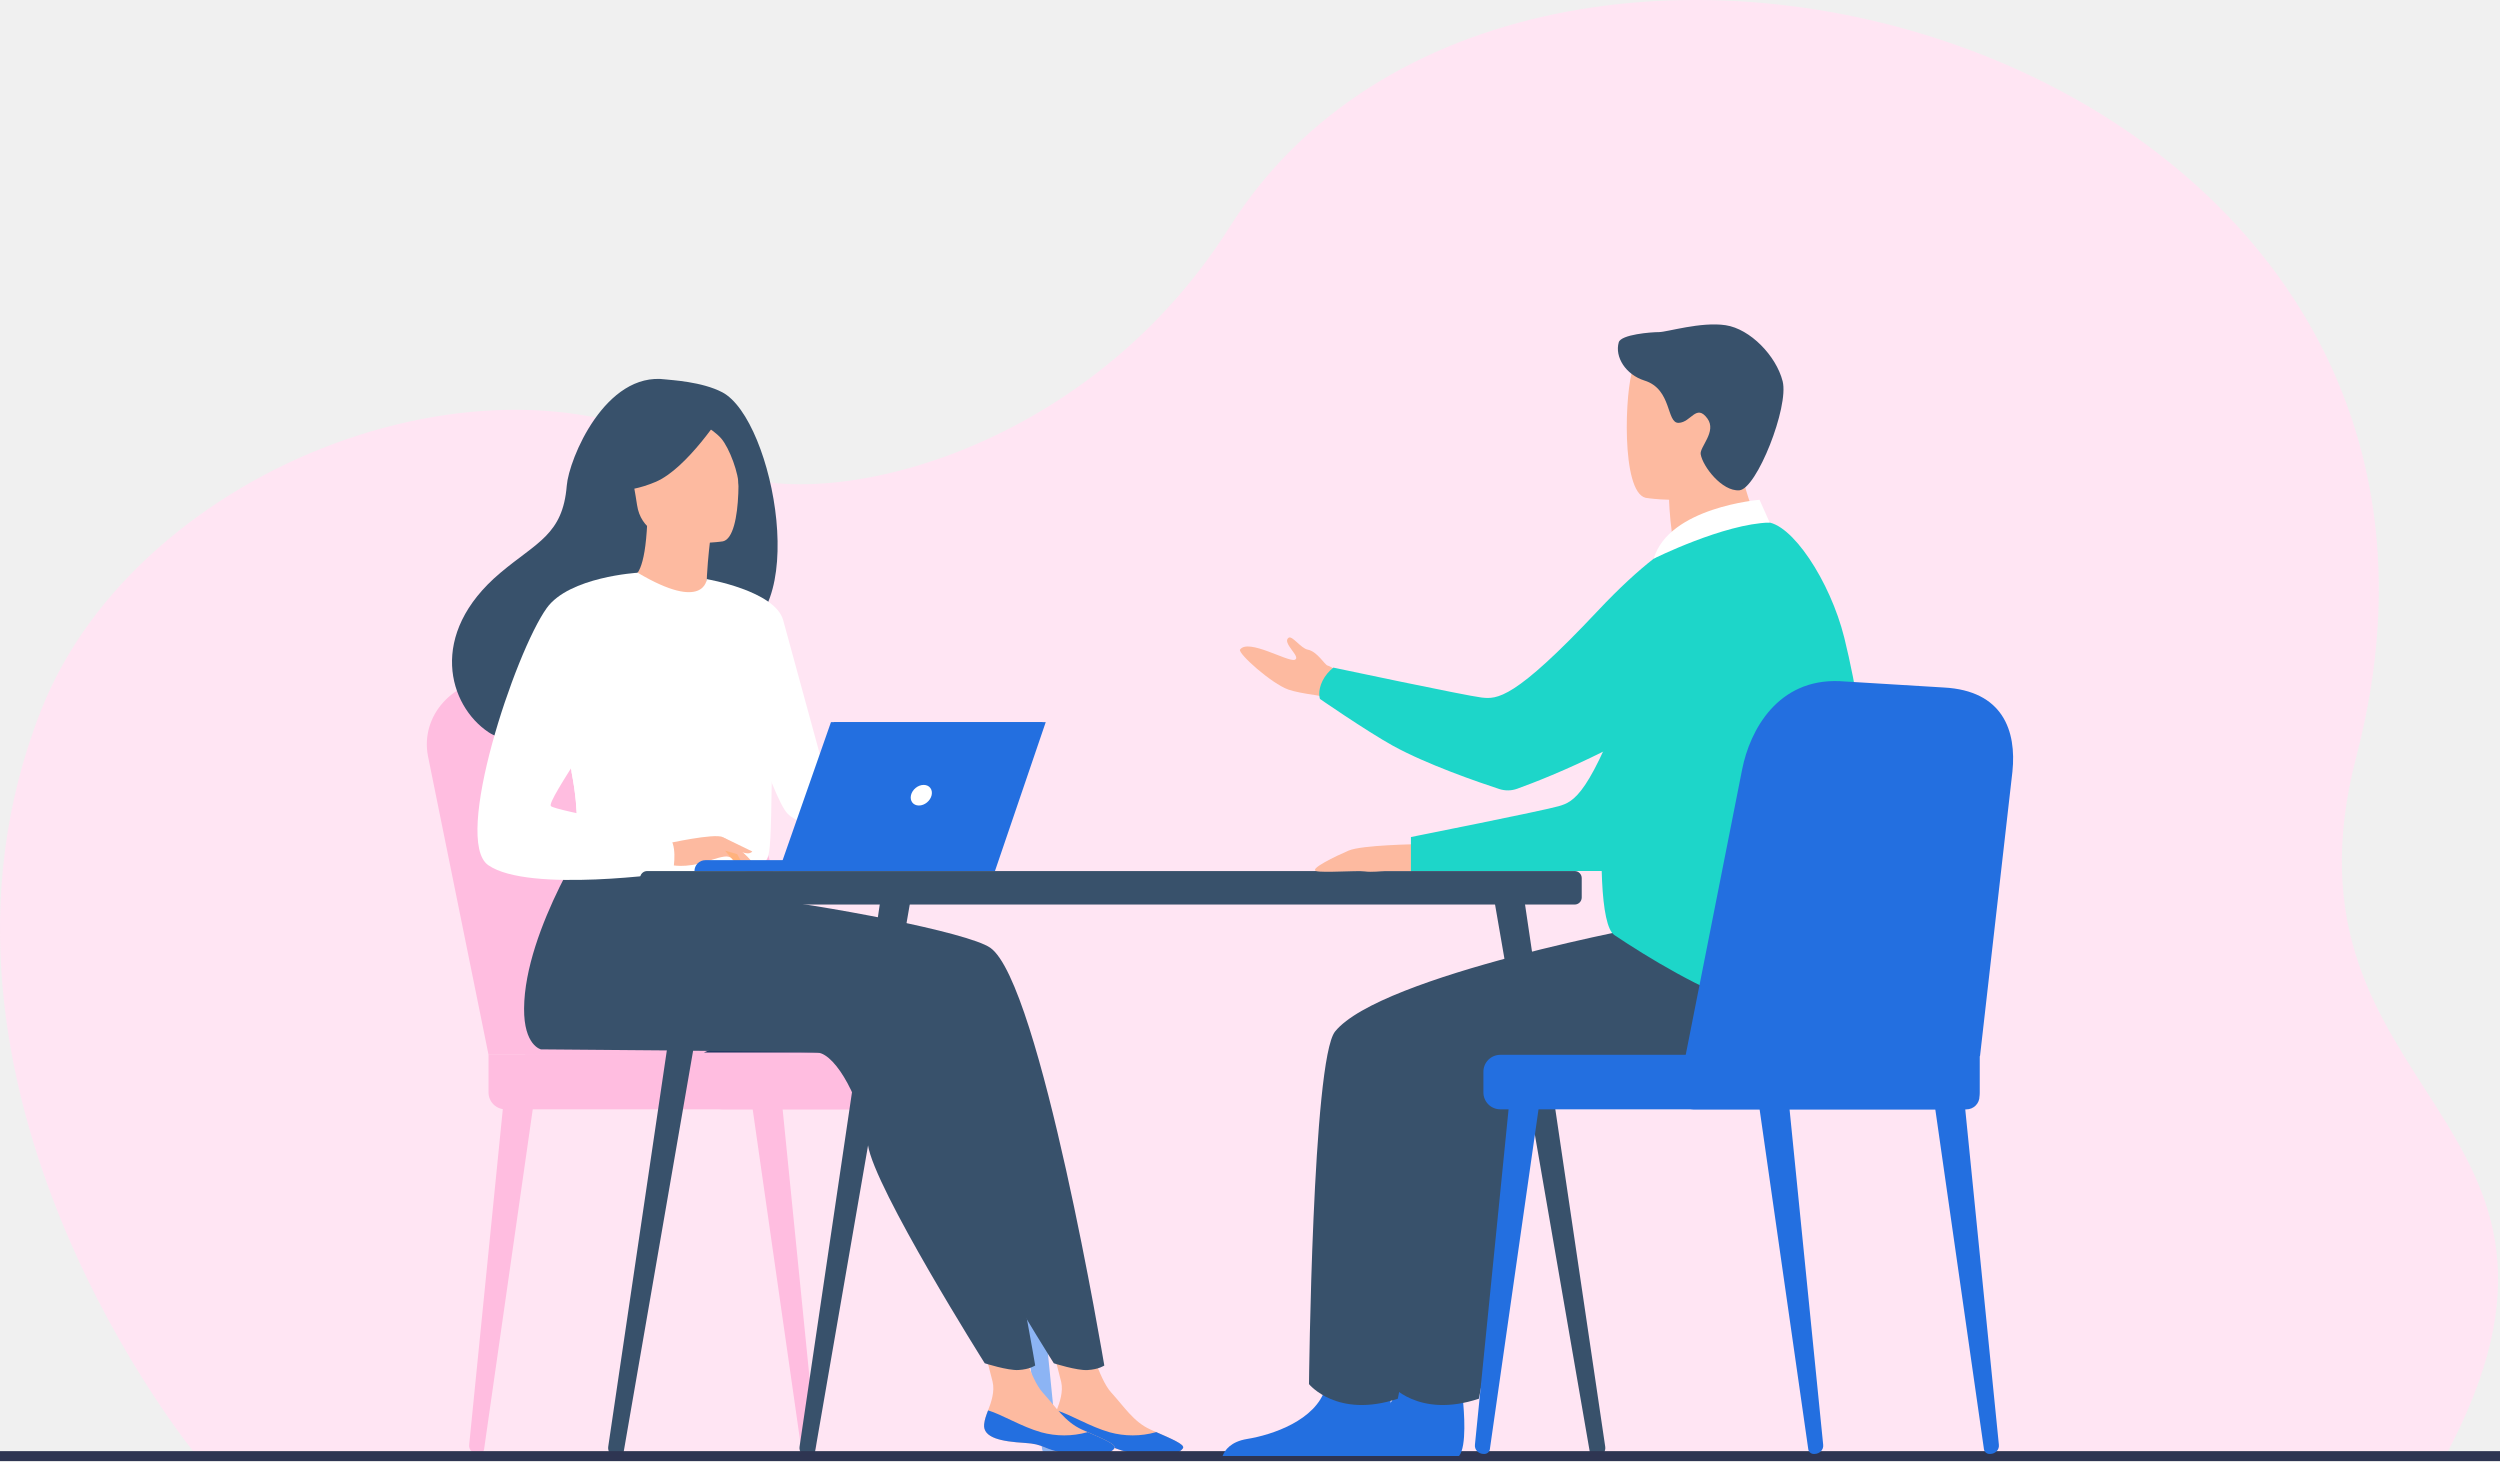
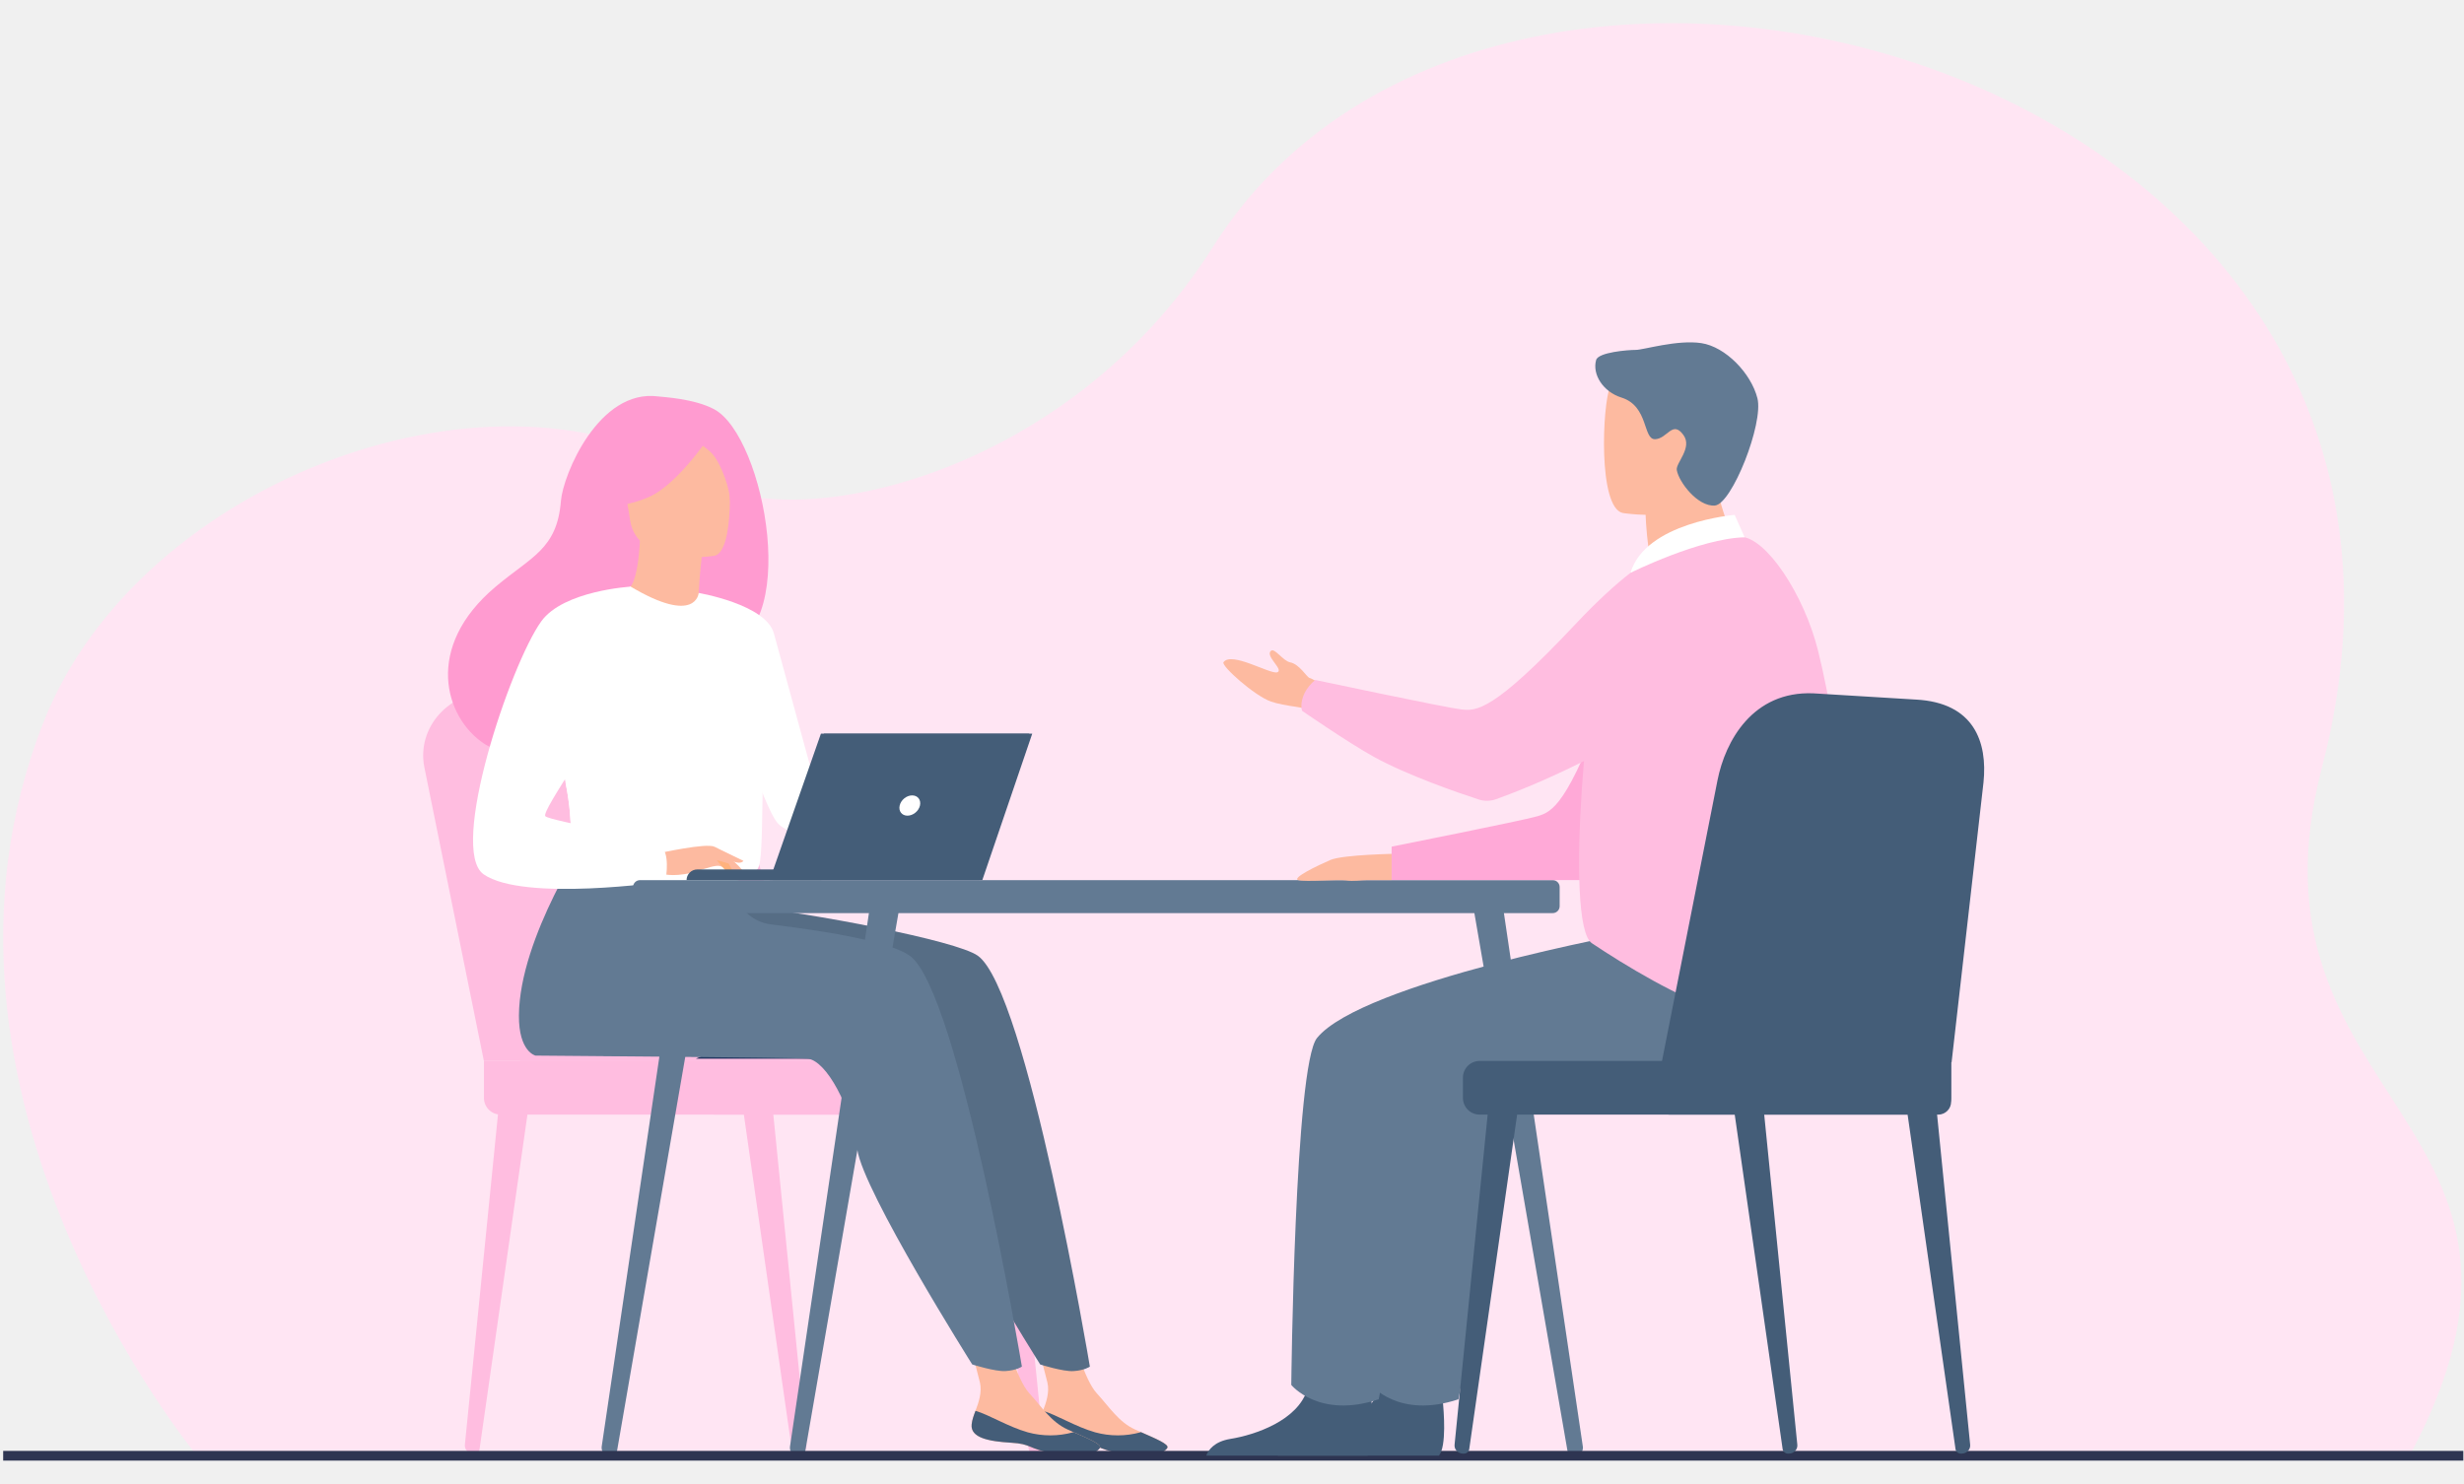
- <svg xmlns="http://www.w3.org/2000/svg" width="231" height="135" viewBox="0 0 231 135" fill="none">
-   <g clip-path="url(#clip0_243_4849)">
-     <path d="M18.24 134.587C18.24 134.587 -10.004 100.603 3.8 65.616C12.798 42.81 46.546 30.314 65.597 42.81C73.709 48.133 99.737 42.99 113.634 20.955C140.64 -21.864 234.893 4.141 217.731 69.883C209.427 101.697 243.003 102.85 225.895 134.655L18.24 134.587Z" fill="#FFE5F3" />
-     <path d="M74.571 134.345H74.629C75.102 134.337 75.469 133.951 75.422 133.506L72.269 102.044L69.517 102.289L74.045 133.921C74.066 134.043 74.132 134.154 74.228 134.232C74.325 134.31 74.447 134.35 74.571 134.345Z" fill="#FFBDE0" />
-     <path d="M44.202 134.345H44.144C43.671 134.337 43.304 133.951 43.351 133.506L46.504 102.044L49.256 102.289L44.728 133.921C44.707 134.043 44.641 134.154 44.544 134.232C44.448 134.31 44.326 134.35 44.202 134.345Z" fill="#FFBDE0" />
-     <path d="M96.822 134.345H96.88C97.353 134.337 97.72 133.951 97.673 133.506L94.52 102.044L91.768 102.289L96.297 133.921C96.318 134.043 96.383 134.154 96.48 134.232C96.576 134.31 96.698 134.35 96.822 134.345Z" fill="#8CB4F4" />
-     <path d="M45.141 97.466L39.542 69.851C38.824 66.112 41.926 62.694 45.953 62.785L56.75 63.032C58.565 63.072 60.321 63.69 61.76 64.796C63.199 65.902 64.247 67.439 64.751 69.181L72.943 97.466H45.141Z" fill="#FFBDE0" />
-     <path d="M48.528 97.466L42.929 69.851C42.211 66.112 45.312 62.694 49.34 62.785L60.136 63.032C61.952 63.073 63.706 63.691 65.145 64.797C66.584 65.903 67.631 67.439 68.136 69.181L76.326 97.466H48.528Z" fill="#FFBDE0" />
-     <path d="M89.418 102.502H46.701C46.287 102.502 45.89 102.338 45.597 102.045C45.305 101.753 45.14 101.357 45.14 100.943V97.461H89.418C89.832 97.461 90.229 97.626 90.522 97.918C90.814 98.21 90.978 98.607 90.978 99.02V100.939C90.979 101.144 90.939 101.347 90.861 101.537C90.783 101.726 90.668 101.899 90.523 102.044C90.378 102.189 90.206 102.304 90.016 102.383C89.827 102.462 89.623 102.502 89.418 102.502Z" fill="#FFBDE0" />
-     <path d="M66.748 102.502H93.978C94.672 102.502 95.235 101.94 95.235 101.246V98.721C95.235 98.028 94.672 97.466 93.978 97.466H66.748C66.053 97.466 65.49 98.028 65.49 98.721V101.246C65.49 101.94 66.053 102.502 66.748 102.502Z" fill="#FFBDE0" />
-     <path d="M82.355 91.685C80.044 95.702 77.137 97.253 77.137 97.253H65.044C65.044 97.253 84.118 88.622 82.355 91.685Z" fill="#233862" />
-     <path d="M97.269 131.601C97.138 132.868 98.903 133.195 100.95 133.319C102.996 133.443 102.377 133.855 105.174 134.393C107.97 134.93 109.107 134.175 109.314 133.799C109.499 133.463 108.2 132.926 106.816 132.317C106.642 132.241 106.467 132.162 106.292 132.084C104.735 131.38 103.872 129.969 102.666 128.656C101.524 127.413 100.469 123.455 100.469 123.455L96.664 122.604C96.664 122.604 97.697 126.164 98.052 127.682C98.261 128.575 97.928 129.568 97.632 130.323C97.475 130.734 97.314 131.154 97.269 131.601Z" fill="#FDBAA0" />
-     <path d="M100.947 133.319C102.994 133.443 102.375 133.855 105.171 134.392C107.968 134.93 109.105 134.175 109.312 133.798C109.496 133.463 108.197 132.925 106.813 132.316L106.791 132.34C105.401 132.725 103.932 132.727 102.54 132.345C100.693 131.821 98.906 130.694 97.631 130.322C97.472 130.733 97.312 131.154 97.266 131.601C97.139 132.867 98.903 133.194 100.947 133.319Z" fill="#236FE0" />
-     <path d="M91.504 87.575C89.457 86.139 75.915 83.579 69.004 82.839L61.361 76.212C61.361 76.212 54.859 85.831 54.811 93.19C54.786 96.621 56.369 96.965 56.37 96.965C56.37 96.965 80.856 97.146 81.931 97.257C83.687 97.437 86.004 101.809 86.584 105.791C87.163 109.773 97.374 125.969 97.374 125.969C97.374 125.969 99.503 126.651 100.489 126.593C101.548 126.531 102.038 126.173 102.038 126.173C102.038 126.173 96.122 90.809 91.504 87.575Z" fill="#38516B" />
-     <path d="M90.935 131.601C90.804 132.868 92.569 133.195 94.616 133.319C96.662 133.443 96.043 133.855 98.84 134.393C101.636 134.931 102.773 134.176 102.98 133.799C103.165 133.464 101.866 132.926 100.482 132.317C100.308 132.241 100.133 132.163 99.958 132.085C98.401 131.38 97.538 129.969 96.332 128.656C95.19 127.413 94.134 123.455 94.134 123.455L90.33 122.601C90.33 122.601 91.363 126.16 91.718 127.678C91.927 128.571 91.594 129.564 91.298 130.319C91.141 130.734 90.98 131.154 90.935 131.601Z" fill="#FDBAA0" />
-     <path d="M94.615 133.319C96.662 133.443 96.043 133.855 98.84 134.392C101.636 134.93 102.773 134.175 102.98 133.798C103.165 133.463 101.865 132.925 100.481 132.316L100.46 132.34C99.069 132.725 97.6 132.727 96.209 132.345C94.361 131.821 92.575 130.694 91.299 130.322C91.14 130.733 90.98 131.154 90.935 131.601C90.804 132.867 92.569 133.194 94.615 133.319Z" fill="#236FE0" />
-     <path d="M85.114 87.575C83.337 86.328 77.987 85.361 72.082 84.639C71.284 84.542 70.535 84.205 69.933 83.673C69.331 83.142 68.904 82.44 68.71 81.662L54.975 76.209C54.975 76.209 48.473 85.828 48.425 93.187C48.401 96.618 49.984 96.962 49.984 96.962C49.984 96.962 74.472 97.143 75.545 97.254C77.302 97.434 79.619 101.806 80.198 105.788C80.778 109.77 90.989 125.966 90.989 125.966C90.989 125.966 93.118 126.648 94.103 126.59C95.162 126.528 95.652 126.17 95.652 126.17C95.652 126.17 89.732 90.81 85.114 87.575Z" fill="#38516B" />
-     <path d="M66.736 36.245C64.848 35.256 61.977 35.121 61.51 35.059C55.927 34.309 52.567 42.413 52.369 44.873C52.005 49.403 49.607 50.089 46.238 52.926C39.473 58.61 41.457 65.214 45.156 67.668C47.375 69.14 51.286 67.668 51.286 67.668C51.341 67.706 61.984 61.724 67.231 58.839C75.094 57.712 71.546 38.768 66.736 36.245Z" fill="#38516B" />
-     <path d="M65.571 56.043C65.595 56.056 63.09 57.194 61.282 56.598C59.58 56.037 58.082 53.479 58.106 53.475C58.844 53.368 59.595 52.637 59.805 48.329L60.131 48.413L65.629 49.8C65.629 49.8 65.412 51.54 65.322 53.185C65.247 54.565 65.262 55.88 65.571 56.043Z" fill="#FDBAA0" />
-     <path d="M66.803 50.019C66.803 50.019 59.532 51.201 58.864 46.663C58.197 42.126 56.809 39.229 61.423 38.283C66.037 37.336 67.195 38.933 67.787 40.392C68.378 41.852 68.677 49.594 66.803 50.019Z" fill="#FDBAA0" />
-     <path d="M66.809 38.095C66.809 38.095 63.507 43.301 60.561 44.534C57.614 45.767 56.165 45.141 56.165 45.141C57.049 43.688 57.624 42.068 57.855 40.383C57.904 39.988 58.057 39.613 58.3 39.297C58.543 38.981 58.866 38.736 59.235 38.586C61.351 37.742 65.442 36.405 66.809 38.095Z" fill="#38516B" />
-     <path d="M63.912 38.599C63.912 38.599 65.844 39.593 66.642 40.516C67.412 41.412 68.299 43.845 68.238 44.937C68.238 44.937 69.192 39.702 67.204 37.903C65.094 35.997 63.912 38.599 63.912 38.599Z" fill="#38516B" />
-     <path d="M71.386 67.12C71.165 81.883 71.326 78.797 69.707 80.198C69.317 80.534 68.222 80.736 66.781 80.831C62.246 81.132 54.284 80.386 53.981 79.55C52.935 76.655 53.673 75.755 52.805 71.324C52.714 70.853 52.602 70.343 52.469 69.787C51.742 66.744 51.035 65.709 53.614 60.819C55.953 56.39 58.705 52.792 58.923 52.921C65.095 56.581 65.305 53.514 65.305 53.514C65.305 53.514 71.496 59.92 71.386 67.12Z" fill="white" />
-     <path d="M65.307 53.513C65.307 53.513 71.623 54.582 72.368 57.313C73.114 60.045 77.503 76.104 77.503 76.104C77.503 76.104 74.275 76.682 72.783 75.193C71.292 73.703 67.593 61.371 67.593 61.371L65.307 53.513Z" fill="white" />
-     <path d="M66.785 80.831C62.25 81.132 54.288 80.386 53.984 79.549C52.939 76.655 53.677 75.755 52.809 71.324L54.992 65.177C54.992 65.177 54.631 72.023 56.652 73.823C58.674 75.623 64.928 77.299 65.909 78.804C66.382 79.523 66.694 80.249 66.785 80.831Z" fill="white" />
-     <path d="M61.593 77.951C61.593 77.951 66.063 76.957 66.784 77.353C67.506 77.749 69.269 79.192 69.489 79.695C69.71 80.198 67.884 79.313 67.289 79.155C66.904 79.052 65.892 79.406 65.39 79.574C63.281 80.276 61.987 79.916 61.987 79.916L61.593 77.951Z" fill="#FDBAA0" />
-     <path d="M58.923 52.921C58.923 52.921 52.595 53.291 50.517 56.186C47.592 60.261 41.789 77.629 45.115 79.942C48.86 82.55 62.163 80.624 62.163 80.624C62.163 80.624 62.605 78.558 61.99 77.559C61.374 76.559 51.366 74.944 50.904 74.483C50.443 74.021 56.678 65.486 56.678 64.102C56.678 62.718 58.923 52.921 58.923 52.921Z" fill="white" />
-     <path d="M67.001 78.6C67.001 78.6 67.937 79.807 68.245 79.951C68.552 80.095 68.749 80.058 68.749 80.058L68.117 78.924L67.001 78.6Z" fill="#FFB27D" />
-     <path d="M66.785 77.353L69.509 78.675C69.509 78.675 69.393 78.864 69.058 78.849C68.723 78.834 67.876 78.525 67.876 78.525L66.785 77.353Z" fill="#FDBAA0" />
-     <path d="M76.818 80.485H64.169C64.169 80.218 64.275 79.962 64.464 79.773C64.653 79.585 64.909 79.478 65.177 79.478H76.818V80.485Z" fill="#236FE0" />
-     <path d="M76.781 66.725H96.338L91.646 80.485H71.964L76.781 66.725Z" fill="#236FE0" />
-     <path d="M96.626 66.725L91.934 80.485H72.252L77.069 66.725H96.626Z" fill="#236FE0" />
-     <path d="M86.082 73.478C85.961 74.003 85.436 74.43 84.907 74.43C84.378 74.43 84.053 74.003 84.174 73.478C84.295 72.951 84.82 72.525 85.349 72.525C85.879 72.525 86.204 72.951 86.082 73.478Z" fill="white" />
-     <path d="M145.498 80.485H59.797C59.437 80.485 59.145 80.777 59.145 81.137V82.929C59.145 83.289 59.437 83.581 59.797 83.581H145.498C145.858 83.581 146.151 83.289 146.151 82.929V81.137C146.151 80.777 145.858 80.485 145.498 80.485Z" fill="#38516B" />
-     <path d="M147.596 134.575H147.633C147.736 134.564 147.836 134.532 147.927 134.482C148.018 134.432 148.098 134.364 148.162 134.283C148.227 134.201 148.275 134.108 148.303 134.008C148.331 133.909 148.34 133.804 148.327 133.701L140.69 82.064L137.895 82.148L146.88 134.063C146.912 134.224 147.004 134.366 147.137 134.461C147.27 134.556 147.434 134.597 147.596 134.575Z" fill="#38516B" />
-     <path d="M56.927 134.575H56.891C56.787 134.564 56.687 134.532 56.596 134.482C56.506 134.432 56.425 134.364 56.361 134.283C56.296 134.201 56.249 134.108 56.22 134.008C56.192 133.909 56.184 133.804 56.196 133.701L63.833 82.064L66.629 82.148L57.643 134.063C57.611 134.224 57.52 134.366 57.386 134.461C57.253 134.557 57.089 134.597 56.927 134.575Z" fill="#38516B" />
-     <path d="M74.607 134.575H74.57C74.467 134.564 74.367 134.532 74.276 134.482C74.185 134.431 74.105 134.364 74.041 134.282C73.976 134.201 73.928 134.108 73.9 134.008C73.872 133.908 73.863 133.804 73.876 133.701L81.513 82.064L84.308 82.148L75.323 134.063C75.291 134.224 75.199 134.366 75.066 134.461C74.933 134.556 74.769 134.597 74.607 134.575Z" fill="#38516B" />
-     <path d="M231.676 134.087H-5.676C-5.855 134.087 -6 134.232 -6 134.411V134.677C-6 134.855 -5.855 135 -5.676 135H231.676C231.855 135 232 134.855 232 134.677V134.411C232 134.232 231.855 134.087 231.676 134.087Z" fill="#2E3552" />
-     <path d="M119.662 134.533H134.816C135.545 133.644 135.277 130.366 135.167 129.296C135.144 129.08 135.129 128.954 135.129 128.954C135.129 128.954 129.953 124.82 129.243 127.985C129.221 128.085 129.195 128.182 129.166 128.278C128.27 131.239 124.253 132.585 121.934 132.96C120.425 133.208 119.868 133.986 119.662 134.533Z" fill="#236FE0" />
-     <path d="M161.013 85.347C160.466 85.347 135.054 90.113 130.85 95.31C128.751 97.91 128.438 127.891 128.438 127.891C128.438 127.891 131.037 131.109 136.648 129.241C136.648 129.241 140.763 108.725 140.457 102.503C140.373 100.782 157.82 102.251 161.013 101.428C164.206 100.605 172.008 93.665 170.289 90.284C168.57 86.904 161.013 85.347 161.013 85.347Z" fill="#38516B" />
-     <path d="M130.959 78.004C130.959 78.004 125.837 78.073 124.621 78.591C123.406 79.109 120.95 80.302 121.608 80.484C122.267 80.667 125.407 80.409 126.084 80.513C126.762 80.617 127.6 80.484 128.016 80.484H130.367L130.959 78.004Z" fill="#FDBAA0" />
-     <path d="M124.966 65.717C124.966 65.717 123.218 64.469 121.523 64.227C120.554 64.089 119.614 63.916 119.045 63.717C117.479 63.166 114.342 60.351 114.582 60.021C115.342 58.963 119.001 61.202 119.639 60.962C120.277 60.722 118.412 59.397 119.061 58.93C119.397 58.687 120.192 59.907 120.841 60.029C121.717 60.197 122.403 61.432 122.667 61.496C123.18 61.622 125.431 63.294 125.431 63.294L124.966 65.717Z" fill="#FDBAA0" />
-     <path d="M158.482 51.149C158.482 51.149 154.58 52.357 150.735 62.932C146.891 73.506 145.431 74.078 144.034 74.489C142.636 74.901 130.37 77.341 130.37 77.341V80.48H149.271C149.271 80.48 156.357 73.746 158.482 69.213C160.606 64.68 158.482 51.149 158.482 51.149Z" fill="#1DD6C9" />
-     <path d="M112.965 134.533H128.119C128.848 133.644 128.579 130.366 128.469 129.296C128.447 129.08 128.431 128.954 128.431 128.954C128.431 128.954 123.256 124.82 122.545 127.985C122.523 128.085 122.497 128.182 122.468 128.278C121.573 131.239 117.556 132.585 115.237 132.96C113.728 133.208 113.171 133.986 112.965 134.533Z" fill="#236FE0" />
-     <path d="M153.525 85.347C152.978 85.347 127.566 90.113 123.362 95.31C121.263 97.91 120.95 127.891 120.95 127.891C120.95 127.891 123.549 131.109 129.159 129.241C129.159 129.241 133.274 108.725 132.969 102.503C132.885 100.782 150.332 102.251 153.525 101.428C156.719 100.605 164.52 93.665 162.801 90.284C161.082 86.904 153.525 85.347 153.525 85.347Z" fill="#38516B" />
-     <path d="M155.114 54.501C156.942 54.35 158.859 53.863 160.516 53.326C162.587 52.655 164.255 51.675 163.18 49.784C162.189 48.041 160.584 44.149 160.693 40.925L156.839 44.029L154.223 46.136C154.223 46.136 154.233 47.378 154.519 49.555C154.571 49.952 154.633 50.38 154.705 50.838C154.733 51.019 154.708 51.205 154.631 51.371C154.555 51.538 154.431 51.678 154.275 51.774L154.215 51.811C152.915 52.624 153.584 54.627 155.114 54.501Z" fill="#FDBAA0" />
-     <path d="M152.064 46C152.064 46 161.041 47.489 161.883 41.89C162.725 36.29 164.452 32.715 158.757 31.527C153.061 30.339 151.623 32.307 150.888 34.107C150.152 35.907 149.751 45.465 152.064 46Z" fill="#FDBAA0" />
-     <path d="M149.572 31.632C149.186 32.98 150.218 34.622 151.949 35.163C154.52 35.965 153.951 39.114 155.109 39.072C156.266 39.029 156.732 37.261 157.765 38.673C158.647 39.878 157.032 41.306 157.143 41.967C157.333 43.101 159.112 45.421 160.714 45.304C162.317 45.188 165.316 37.58 164.716 35.227C164.116 32.873 161.717 30.391 159.446 30.049C157.175 29.707 154.023 30.686 153.295 30.686C152.567 30.686 149.776 30.904 149.572 31.632Z" fill="#38516B" />
-     <path d="M170.41 58.919C169.112 53.703 165.528 48.233 163.102 48.233C158.97 48.241 153.031 49.331 150.633 55.239C148.87 59.591 146.511 84.624 149.174 86.405C155.26 90.475 169.367 98.783 171.873 90.311C174.17 82.548 172.661 67.971 170.41 58.919Z" fill="#1DD6C9" />
-     <path d="M160.375 53.728C160.101 53.015 159.664 52.377 159.099 51.863C158.534 51.35 157.856 50.976 157.12 50.771C156.384 50.566 155.61 50.536 154.86 50.684C154.111 50.832 153.406 51.153 152.803 51.621C151.4 52.712 149.683 54.263 147.609 56.469C139.899 64.67 138.332 64.619 136.884 64.45C135.437 64.28 123.202 61.687 123.202 61.687C122.788 62.014 122.449 62.425 122.207 62.895C121.715 63.891 121.963 64.572 121.963 64.572C121.483 64.263 126.299 67.579 128.696 68.901C131.862 70.647 136.632 72.284 138.532 72.905C139.07 73.081 139.652 73.073 140.185 72.881C143.005 71.865 152.474 68.166 160.184 61.746C162.214 60.053 161.468 56.567 160.375 53.728Z" fill="#1DD6C9" />
-     <path d="M163.518 48.284L162.582 46.18C162.582 46.18 154.209 46.862 152.803 51.621C152.803 51.621 159.293 48.387 163.518 48.284Z" fill="white" />
-     <path d="M183.846 134.345H183.903C184.376 134.337 184.743 133.951 184.697 133.506L181.543 102.044L178.791 102.289L183.319 133.921C183.341 134.043 183.406 134.154 183.503 134.232C183.6 134.31 183.721 134.35 183.846 134.345Z" fill="#236FE0" />
-     <path d="M167.611 134.345H167.669C168.142 134.337 168.509 133.951 168.463 133.506L165.309 102.044L162.557 102.289L167.086 133.921C167.107 134.043 167.172 134.154 167.269 134.232C167.365 134.31 167.487 134.35 167.611 134.345Z" fill="#236FE0" />
-     <path d="M137.135 134.345H137.077C136.604 134.337 136.237 133.951 136.283 133.506L139.438 102.044L142.19 102.289L137.661 133.921C137.64 134.043 137.574 134.154 137.478 134.232C137.381 134.31 137.259 134.35 137.135 134.345Z" fill="#236FE0" />
-     <path d="M182.953 97.585L185.947 71.307C186.34 67.521 185.071 63.813 179.6 63.525L169.975 62.938C164.271 62.703 161.696 67.445 160.973 71.097L155.263 99.982L182.953 97.585Z" fill="#236FE0" />
-     <path d="M138.628 97.466H182.905V100.944C182.905 101.357 182.741 101.753 182.448 102.046C182.156 102.338 181.759 102.502 181.345 102.502H138.628C138.214 102.502 137.817 102.338 137.524 102.046C137.232 101.753 137.067 101.357 137.067 100.944V99.024C137.067 98.611 137.232 98.215 137.524 97.922C137.817 97.63 138.214 97.466 138.628 97.466Z" fill="#236FE0" />
-     <path d="M156.472 97.466H182.906V101.292C182.907 101.451 182.876 101.609 182.815 101.756C182.754 101.904 182.665 102.038 182.553 102.15C182.44 102.263 182.306 102.353 182.159 102.414C182.012 102.475 181.854 102.506 181.694 102.506H156.472C156.15 102.506 155.842 102.379 155.615 102.152C155.387 101.925 155.26 101.617 155.26 101.296V98.68C155.259 98.521 155.29 98.363 155.351 98.216C155.411 98.069 155.501 97.935 155.613 97.822C155.726 97.709 155.86 97.62 156.007 97.558C156.154 97.497 156.312 97.466 156.472 97.466Z" fill="#236FE0" />
+ <svg xmlns="http://www.w3.org/2000/svg" width="88" height="53" viewBox="0 0 88 53" fill="none">
+   <g clip-path="url(#clip0_764_823)">
+     <path d="M7.051 52.019C7.051 52.019 -3.692 39.093 1.559 25.785C4.981 17.111 17.817 12.358 25.063 17.111C28.149 19.136 38.048 17.179 43.334 8.798C53.606 -7.488 89.455 2.403 82.928 27.408C79.769 39.509 92.54 39.947 86.033 52.045L7.051 52.019Z" fill="#FFE5F3" />
+     <path d="M28.477 51.926H28.499C28.679 51.923 28.819 51.777 28.801 51.608L27.601 39.641L26.555 39.734L28.277 51.765C28.285 51.812 28.31 51.854 28.347 51.883C28.384 51.913 28.43 51.928 28.477 51.926Z" fill="#FFBDE0" />
+     <path d="M16.927 51.926H16.905C16.725 51.923 16.585 51.777 16.603 51.608L17.802 39.641L18.849 39.734L17.127 51.765C17.119 51.812 17.094 51.854 17.057 51.883C17.02 51.913 16.974 51.928 16.927 51.926Z" fill="#FFBDE0" />
+     <path d="M36.94 51.926H36.962C37.142 51.923 37.282 51.777 37.264 51.608L36.064 39.641L35.018 39.734L36.74 51.765C36.748 51.812 36.773 51.854 36.81 51.883C36.847 51.913 36.893 51.928 36.94 51.926Z" fill="#FFBDE0" />
+     <path d="M17.282 37.899L15.153 27.395C14.88 25.973 16.059 24.673 17.591 24.708L21.698 24.802C22.388 24.817 23.056 25.052 23.603 25.473C24.151 25.893 24.549 26.478 24.741 27.14L27.857 37.899H17.282Z" fill="#FFBDE0" />
+     <path d="M18.571 37.899L16.442 27.395C16.169 25.973 17.348 24.673 18.88 24.708L22.987 24.802C23.677 24.817 24.344 25.052 24.892 25.473C25.439 25.894 25.837 26.478 26.029 27.14L29.145 37.899H18.571Z" fill="#FFBDE0" />
+     <path d="M34.125 39.815H17.878C17.72 39.815 17.569 39.752 17.458 39.641C17.347 39.53 17.284 39.379 17.284 39.222V37.897H34.125C34.283 37.897 34.434 37.96 34.545 38.071C34.656 38.182 34.719 38.333 34.719 38.49V39.22C34.719 39.298 34.704 39.375 34.674 39.447C34.644 39.52 34.601 39.585 34.545 39.64C34.49 39.696 34.425 39.739 34.353 39.769C34.281 39.799 34.203 39.815 34.125 39.815Z" fill="#FFBDE0" />
+     <path d="M25.5 39.815H35.858C36.122 39.815 36.336 39.601 36.336 39.337V38.377C36.336 38.113 36.122 37.899 35.858 37.899H25.5C25.236 37.899 25.022 38.113 25.022 38.377V39.337C25.022 39.601 25.236 39.815 25.5 39.815Z" fill="#FFBDE0" />
+     <path d="M31.438 35.7C30.559 37.228 29.453 37.818 29.453 37.818H24.854C24.854 37.818 32.108 34.535 31.438 35.7Z" fill="#233862" />
+     <path d="M37.111 50.883C37.061 51.365 37.732 51.489 38.511 51.536C39.289 51.584 39.054 51.74 40.118 51.945C41.181 52.149 41.614 51.862 41.692 51.719C41.763 51.591 41.268 51.387 40.742 51.155C40.676 51.126 40.609 51.096 40.543 51.067C39.951 50.799 39.622 50.262 39.164 49.763C38.729 49.29 38.328 47.785 38.328 47.785L36.881 47.461C36.881 47.461 37.274 48.815 37.409 49.392C37.488 49.732 37.362 50.109 37.249 50.397C37.189 50.553 37.128 50.713 37.111 50.883Z" fill="#FDBAA0" />
+     <path d="M38.51 51.536C39.288 51.583 39.053 51.74 40.117 51.944C41.18 52.149 41.613 51.862 41.691 51.719C41.762 51.591 41.267 51.386 40.741 51.155L40.733 51.164C40.204 51.31 39.645 51.311 39.116 51.166C38.413 50.967 37.734 50.538 37.248 50.397C37.188 50.553 37.127 50.713 37.11 50.883C37.061 51.364 37.733 51.489 38.51 51.536Z" fill="#445D78" />
+     <path d="M34.917 34.137C34.139 33.591 28.988 32.617 26.359 32.336L23.453 29.815C23.453 29.815 20.98 33.474 20.961 36.273C20.952 37.578 21.554 37.709 21.554 37.709C21.554 37.709 30.868 37.778 31.276 37.82C31.944 37.889 32.826 39.551 33.046 41.066C33.266 42.581 37.15 48.741 37.15 48.741C37.15 48.741 37.96 49 38.335 48.978C38.737 48.954 38.924 48.818 38.924 48.818C38.924 48.818 36.674 35.368 34.917 34.137Z" fill="#566D85" />
+     <path d="M34.701 50.883C34.651 51.364 35.322 51.489 36.101 51.536C36.879 51.583 36.644 51.74 37.707 51.944C38.771 52.149 39.204 51.862 39.282 51.718C39.352 51.591 38.858 51.386 38.332 51.155C38.266 51.126 38.199 51.096 38.133 51.066C37.541 50.798 37.212 50.262 36.754 49.762C36.319 49.289 35.918 47.784 35.918 47.784L34.471 47.459C34.471 47.459 34.864 48.813 34.999 49.39C35.078 49.73 34.951 50.108 34.839 50.395C34.779 50.553 34.718 50.712 34.701 50.883Z" fill="#FDBAA0" />
+     <path d="M36.102 51.536C36.88 51.583 36.645 51.74 37.709 51.944C38.772 52.149 39.205 51.862 39.283 51.719C39.354 51.591 38.859 51.386 38.333 51.155L38.325 51.164C37.796 51.31 37.237 51.311 36.708 51.166C36.005 50.967 35.326 50.538 34.84 50.397C34.78 50.553 34.719 50.713 34.702 50.883C34.652 51.364 35.323 51.489 36.102 51.536Z" fill="#445D78" />
+     <path d="M32.488 34.138C31.812 33.663 29.777 33.295 27.531 33.021C27.228 32.984 26.943 32.856 26.714 32.654C26.485 32.451 26.323 32.184 26.249 31.888L21.025 29.814C21.025 29.814 18.552 33.473 18.533 36.272C18.524 37.577 19.126 37.708 19.126 37.708C19.126 37.708 28.44 37.777 28.848 37.819C29.517 37.888 30.398 39.55 30.618 41.065C30.839 42.58 34.722 48.74 34.722 48.74C34.722 48.74 35.533 48.999 35.907 48.977C36.31 48.953 36.496 48.817 36.496 48.817C36.496 48.817 34.244 35.368 32.488 34.138Z" fill="#627A93" />
+     <path d="M25.497 14.614C24.779 14.237 23.687 14.186 23.51 14.162C21.386 13.877 20.108 16.959 20.033 17.895C19.895 19.618 18.983 19.879 17.701 20.958C15.128 23.12 15.883 25.632 17.289 26.565C18.134 27.125 19.621 26.565 19.621 26.565C19.642 26.58 23.69 24.305 25.686 23.207C28.677 22.779 27.327 15.573 25.497 14.614Z" fill="#FF9BD0" />
+     <path d="M25.054 22.144C25.064 22.149 24.111 22.582 23.423 22.355C22.776 22.142 22.206 21.169 22.215 21.167C22.496 21.127 22.781 20.848 22.861 19.21L22.985 19.242L25.077 19.77C25.077 19.77 24.994 20.431 24.96 21.057C24.931 21.582 24.937 22.082 25.054 22.144Z" fill="#FDBAA0" />
+     <path d="M25.523 19.852C25.523 19.852 22.757 20.302 22.503 18.576C22.249 16.85 21.721 15.748 23.476 15.389C25.231 15.029 25.672 15.636 25.896 16.191C26.121 16.746 26.235 19.691 25.523 19.852Z" fill="#FDBAA0" />
+     <path d="M25.525 15.317C25.525 15.317 24.269 17.297 23.148 17.766C22.028 18.235 21.477 17.997 21.477 17.997C21.813 17.444 22.032 16.828 22.119 16.187C22.138 16.037 22.196 15.894 22.289 15.774C22.381 15.654 22.504 15.561 22.644 15.504C23.449 15.183 25.005 14.674 25.525 15.317Z" fill="#FF9BD0" />
+     <path d="M24.424 15.508C24.424 15.508 25.159 15.887 25.462 16.238C25.755 16.579 26.093 17.504 26.069 17.919C26.069 17.919 26.432 15.928 25.676 15.244C24.873 14.519 24.424 15.508 24.424 15.508Z" fill="#FF9BD0" />
+     <path d="M27.266 26.357C27.182 31.972 27.243 30.798 26.627 31.331C26.479 31.459 26.062 31.536 25.514 31.572C23.789 31.686 20.761 31.403 20.645 31.084C20.248 29.983 20.529 29.641 20.198 27.956C20.164 27.777 20.121 27.583 20.07 27.371C19.794 26.214 19.525 25.82 20.506 23.96C21.396 22.276 22.442 20.907 22.525 20.956C24.873 22.348 24.953 21.182 24.953 21.182C24.953 21.182 27.308 23.618 27.266 26.357Z" fill="white" />
+     <path d="M24.953 21.182C24.953 21.182 27.355 21.588 27.639 22.627C27.923 23.666 29.592 29.774 29.592 29.774C29.592 29.774 28.364 29.994 27.797 29.428C27.23 28.861 25.823 24.171 25.823 24.171L24.953 21.182Z" fill="white" />
+     <path d="M25.515 31.572C23.79 31.687 20.762 31.403 20.646 31.085C20.249 29.984 20.529 29.642 20.199 27.956L21.03 25.618C21.03 25.618 20.892 28.222 21.661 28.907C22.43 29.591 24.809 30.229 25.182 30.801C25.362 31.075 25.48 31.351 25.515 31.572Z" fill="white" />
+     <path d="M23.541 30.477C23.541 30.477 25.241 30.099 25.516 30.249C25.79 30.4 26.46 30.949 26.544 31.14C26.628 31.331 25.934 30.995 25.708 30.935C25.561 30.895 25.176 31.03 24.985 31.094C24.183 31.361 23.691 31.224 23.691 31.224L23.541 30.477Z" fill="#FDBAA0" />
+     <path d="M22.526 20.956C22.526 20.956 20.119 21.097 19.329 22.198C18.217 23.748 16.009 30.354 17.274 31.233C18.699 32.226 23.759 31.493 23.759 31.493C23.759 31.493 23.927 30.707 23.693 30.327C23.459 29.947 19.652 29.333 19.477 29.157C19.301 28.982 21.672 25.735 21.672 25.209C21.672 24.682 22.526 20.956 22.526 20.956Z" fill="white" />
+     <path d="M25.598 30.724C25.598 30.724 25.953 31.182 26.07 31.237C26.187 31.292 26.262 31.278 26.262 31.278L26.022 30.847L25.598 30.724Z" fill="#FFB27D" />
+     <path d="M25.516 30.249L26.552 30.752C26.552 30.752 26.507 30.824 26.38 30.818C26.253 30.812 25.931 30.694 25.931 30.694L25.516 30.249Z" fill="#FDBAA0" />
+     <path d="M29.331 31.441H24.52C24.52 31.339 24.56 31.242 24.632 31.17C24.704 31.098 24.801 31.058 24.903 31.058H29.331V31.441Z" fill="#445D78" />
+     <path d="M29.319 26.207H36.757L34.973 31.441H27.486L29.319 26.207Z" fill="#445D78" />
+     <path d="M36.866 26.207L35.082 31.441H27.596L29.428 26.207H36.866Z" fill="#445D78" />
+     <path d="M32.856 28.775C32.81 28.975 32.61 29.137 32.409 29.137C32.208 29.137 32.085 28.975 32.131 28.775C32.177 28.575 32.376 28.413 32.577 28.413C32.778 28.413 32.902 28.575 32.856 28.775Z" fill="white" />
+     <path d="M55.454 31.44H22.858C22.721 31.44 22.609 31.551 22.609 31.688V32.37C22.609 32.507 22.721 32.618 22.858 32.618H55.454C55.591 32.618 55.702 32.507 55.702 32.37V31.688C55.702 31.551 55.591 31.44 55.454 31.44Z" fill="#627A93" />
+     <path d="M56.252 52.014H56.267C56.306 52.009 56.344 51.997 56.378 51.978C56.413 51.959 56.443 51.933 56.468 51.902C56.492 51.871 56.511 51.836 56.521 51.798C56.532 51.76 56.535 51.72 56.531 51.681L53.626 32.041L52.562 32.073L55.98 51.819C55.992 51.88 56.027 51.934 56.078 51.97C56.128 52.006 56.191 52.022 56.252 52.014Z" fill="#627A93" />
+     <path d="M21.766 52.014H21.753C21.713 52.009 21.675 51.997 21.641 51.978C21.606 51.959 21.576 51.933 21.551 51.902C21.527 51.871 21.508 51.836 21.498 51.798C21.487 51.76 21.484 51.72 21.488 51.681L24.393 32.041L25.457 32.073L22.039 51.819C22.027 51.88 21.992 51.934 21.941 51.97C21.891 52.007 21.828 52.022 21.766 52.014Z" fill="#627A93" />
+     <path d="M28.491 52.014H28.477C28.438 52.009 28.4 51.997 28.365 51.978C28.331 51.959 28.3 51.933 28.276 51.902C28.251 51.871 28.233 51.836 28.222 51.798C28.212 51.76 28.208 51.72 28.213 51.681L31.118 32.041L32.181 32.073L28.763 51.819C28.751 51.88 28.716 51.934 28.666 51.97C28.615 52.006 28.553 52.022 28.491 52.014Z" fill="#627A93" />
+     <path d="M88.233 51.828H-2.045C-2.113 51.828 -2.168 51.883 -2.168 51.951V52.052C-2.168 52.12 -2.113 52.176 -2.045 52.176H88.233C88.301 52.176 88.356 52.12 88.356 52.052V51.951C88.356 51.883 88.301 51.828 88.233 51.828Z" fill="#2E3552" />
+     <path d="M45.627 51.998H51.391C51.668 51.66 51.566 50.413 51.524 50.006C51.516 49.924 51.51 49.876 51.51 49.876C51.51 49.876 49.541 48.303 49.271 49.508C49.263 49.546 49.253 49.582 49.242 49.619C48.901 50.745 47.373 51.257 46.491 51.4C45.917 51.494 45.705 51.79 45.627 51.998Z" fill="#445D78" />
+     <path d="M61.355 33.29C61.147 33.29 51.481 35.103 49.882 37.08C49.084 38.069 48.965 49.472 48.965 49.472C48.965 49.472 49.953 50.696 52.087 49.985C52.087 49.985 53.652 42.182 53.536 39.815C53.504 39.161 60.14 39.72 61.355 39.407C62.569 39.094 65.537 36.454 64.883 35.168C64.229 33.882 61.355 33.29 61.355 33.29Z" fill="#627A93" />
+     <path d="M49.925 30.497C49.925 30.497 47.976 30.523 47.514 30.72C47.052 30.918 46.118 31.371 46.368 31.441C46.618 31.51 47.813 31.412 48.071 31.451C48.328 31.491 48.647 31.44 48.805 31.441H49.7L49.925 30.497Z" fill="#FDBAA0" />
+     <path d="M47.646 25.823C47.646 25.823 46.981 25.348 46.336 25.256C45.968 25.204 45.61 25.138 45.394 25.062C44.798 24.853 43.605 23.782 43.696 23.656C43.985 23.254 45.377 24.106 45.62 24.014C45.862 23.923 45.153 23.419 45.4 23.242C45.528 23.149 45.83 23.613 46.077 23.66C46.41 23.723 46.671 24.193 46.771 24.218C46.967 24.265 47.823 24.901 47.823 24.901L47.646 25.823Z" fill="#FDBAA0" />
+     <path d="M60.394 20.282C60.394 20.282 58.909 20.742 57.447 24.764C55.985 28.786 55.43 29.003 54.898 29.16C54.367 29.316 49.701 30.244 49.701 30.244V31.438H56.89C56.89 31.438 59.585 28.877 60.394 27.153C61.202 25.429 60.394 20.282 60.394 20.282Z" fill="#FFA9D7" />
+     <path d="M43.08 51.998H48.844C49.121 51.66 49.019 50.413 48.977 50.006C48.969 49.924 48.962 49.876 48.962 49.876C48.962 49.876 46.994 48.303 46.724 49.508C46.716 49.546 46.706 49.582 46.695 49.619C46.354 50.745 44.826 51.257 43.944 51.4C43.37 51.494 43.158 51.79 43.08 51.998Z" fill="#445D78" />
+     <path d="M58.507 33.29C58.299 33.29 48.634 35.103 47.035 37.08C46.236 38.069 46.117 49.472 46.117 49.472C46.117 49.472 47.105 50.696 49.239 49.985C49.239 49.985 50.805 42.182 50.688 39.815C50.657 39.161 57.292 39.72 58.507 39.407C59.722 39.094 62.689 36.454 62.035 35.168C61.381 33.882 58.507 33.29 58.507 33.29Z" fill="#627A93" />
+     <path d="M59.112 21.557C59.808 21.5 60.537 21.315 61.167 21.11C61.955 20.855 62.589 20.482 62.181 19.763C61.803 19.1 61.193 17.62 61.234 16.394L59.769 17.574L58.773 18.376C58.773 18.376 58.777 18.848 58.886 19.676C58.906 19.827 58.929 19.99 58.957 20.164C58.968 20.233 58.958 20.303 58.929 20.367C58.9 20.43 58.853 20.483 58.793 20.52L58.771 20.534C58.276 20.843 58.53 21.605 59.112 21.557Z" fill="#FDBAA0" />
+     <path d="M57.951 18.324C57.951 18.324 61.365 18.89 61.686 16.761C62.006 14.631 62.663 13.271 60.496 12.819C58.33 12.367 57.783 13.116 57.504 13.801C57.224 14.485 57.071 18.121 57.951 18.324Z" fill="#FDBAA0" />
+     <path d="M57.005 12.859C56.859 13.372 57.251 13.996 57.91 14.202C58.887 14.507 58.671 15.705 59.111 15.689C59.551 15.673 59.729 15 60.121 15.537C60.457 15.995 59.843 16.539 59.885 16.79C59.957 17.221 60.634 18.104 61.243 18.059C61.853 18.015 62.993 15.122 62.765 14.226C62.537 13.331 61.625 12.387 60.761 12.257C59.897 12.127 58.698 12.499 58.421 12.499C58.144 12.499 57.083 12.582 57.005 12.859Z" fill="#627A93" />
+     <path d="M64.929 23.238C64.436 21.254 63.072 19.174 62.15 19.174C60.578 19.177 58.319 19.591 57.407 21.839C56.736 23.494 55.839 33.015 56.852 33.693C59.167 35.24 64.533 38.401 65.486 35.178C66.36 32.225 65.786 26.681 64.929 23.238Z" fill="#FFBDE0" />
+     <path d="M61.112 21.263C61.008 20.992 60.842 20.749 60.627 20.554C60.412 20.359 60.154 20.216 59.874 20.139C59.594 20.061 59.3 20.049 59.015 20.105C58.73 20.162 58.462 20.284 58.232 20.462C57.699 20.877 57.046 21.467 56.257 22.306C53.324 25.425 52.728 25.406 52.178 25.341C51.627 25.277 46.974 24.29 46.974 24.29C46.816 24.415 46.687 24.571 46.595 24.75C46.408 25.129 46.502 25.388 46.502 25.388C46.32 25.27 48.152 26.531 49.063 27.034C50.268 27.698 52.082 28.321 52.804 28.557C53.009 28.624 53.23 28.621 53.433 28.548C54.506 28.162 58.107 26.755 61.04 24.313C61.812 23.669 61.528 22.343 61.112 21.263Z" fill="#FFBDE0" />
+     <path d="M62.308 19.193L61.952 18.393C61.952 18.393 58.767 18.652 58.232 20.462C58.232 20.462 60.701 19.232 62.308 19.193Z" fill="white" />
+     <path d="M70.04 51.926H70.061C70.241 51.923 70.381 51.777 70.363 51.608L69.164 39.641L68.117 39.734L69.84 51.765C69.848 51.812 69.873 51.854 69.909 51.883C69.946 51.913 69.993 51.928 70.04 51.926Z" fill="#445D78" />
+     <path d="M63.866 51.926H63.888C64.068 51.923 64.207 51.777 64.19 51.608L62.99 39.641L61.943 39.734L63.666 51.765C63.674 51.812 63.699 51.854 63.736 51.883C63.772 51.913 63.819 51.928 63.866 51.926Z" fill="#445D78" />
+     <path d="M52.273 51.926H52.251C52.071 51.923 51.931 51.777 51.949 51.608L53.148 39.641L54.195 39.734L52.473 51.765C52.465 51.812 52.44 51.854 52.403 51.883C52.366 51.913 52.32 51.928 52.273 51.926Z" fill="#445D78" />
+     <path d="M69.7 37.945L70.839 27.95C70.988 26.51 70.505 25.1 68.425 24.99L64.764 24.767C62.594 24.677 61.615 26.481 61.34 27.87L59.168 38.857L69.7 37.945Z" fill="#445D78" />
+     <path d="M52.842 37.899H69.683V39.222C69.683 39.379 69.62 39.53 69.509 39.641C69.398 39.753 69.247 39.815 69.089 39.815H52.842C52.684 39.815 52.533 39.753 52.422 39.641C52.311 39.53 52.248 39.379 52.248 39.222V38.492C52.248 38.335 52.311 38.184 52.422 38.073C52.533 37.962 52.684 37.899 52.842 37.899Z" fill="#445D78" />
+     <path d="M59.629 37.899H69.683V39.355C69.683 39.415 69.672 39.475 69.649 39.531C69.626 39.587 69.592 39.638 69.549 39.681C69.506 39.724 69.455 39.758 69.399 39.781C69.343 39.805 69.283 39.817 69.222 39.817H59.629C59.507 39.817 59.389 39.768 59.303 39.682C59.217 39.595 59.168 39.478 59.168 39.356V38.361C59.168 38.301 59.179 38.241 59.203 38.185C59.226 38.129 59.26 38.078 59.302 38.035C59.345 37.992 59.396 37.958 59.452 37.935C59.508 37.911 59.568 37.899 59.629 37.899Z" fill="#445D78" />
  </g>
  <defs>
-     <clipPath id="clip0_243_4849">
-       <rect width="231" height="135" fill="white" />
+     <clipPath id="clip0_764_823">
+       <rect width="87.862" height="51.348" fill="white" transform="translate(0.113281 0.828125)" />
    </clipPath>
  </defs>
</svg>
